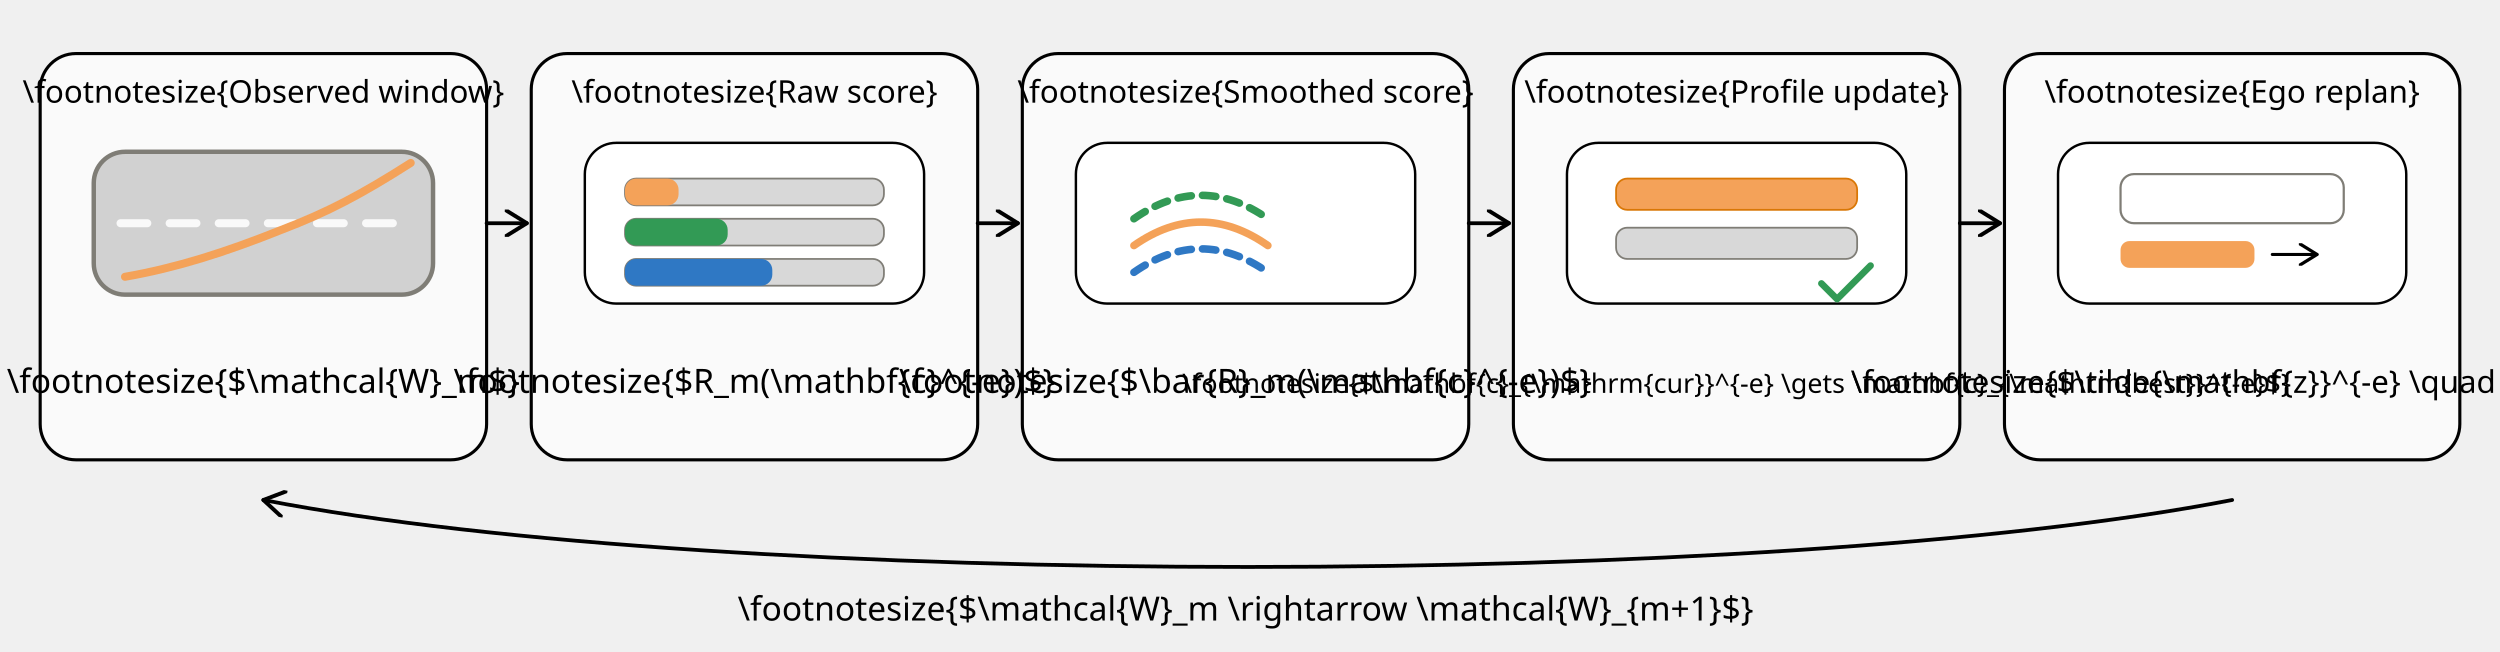
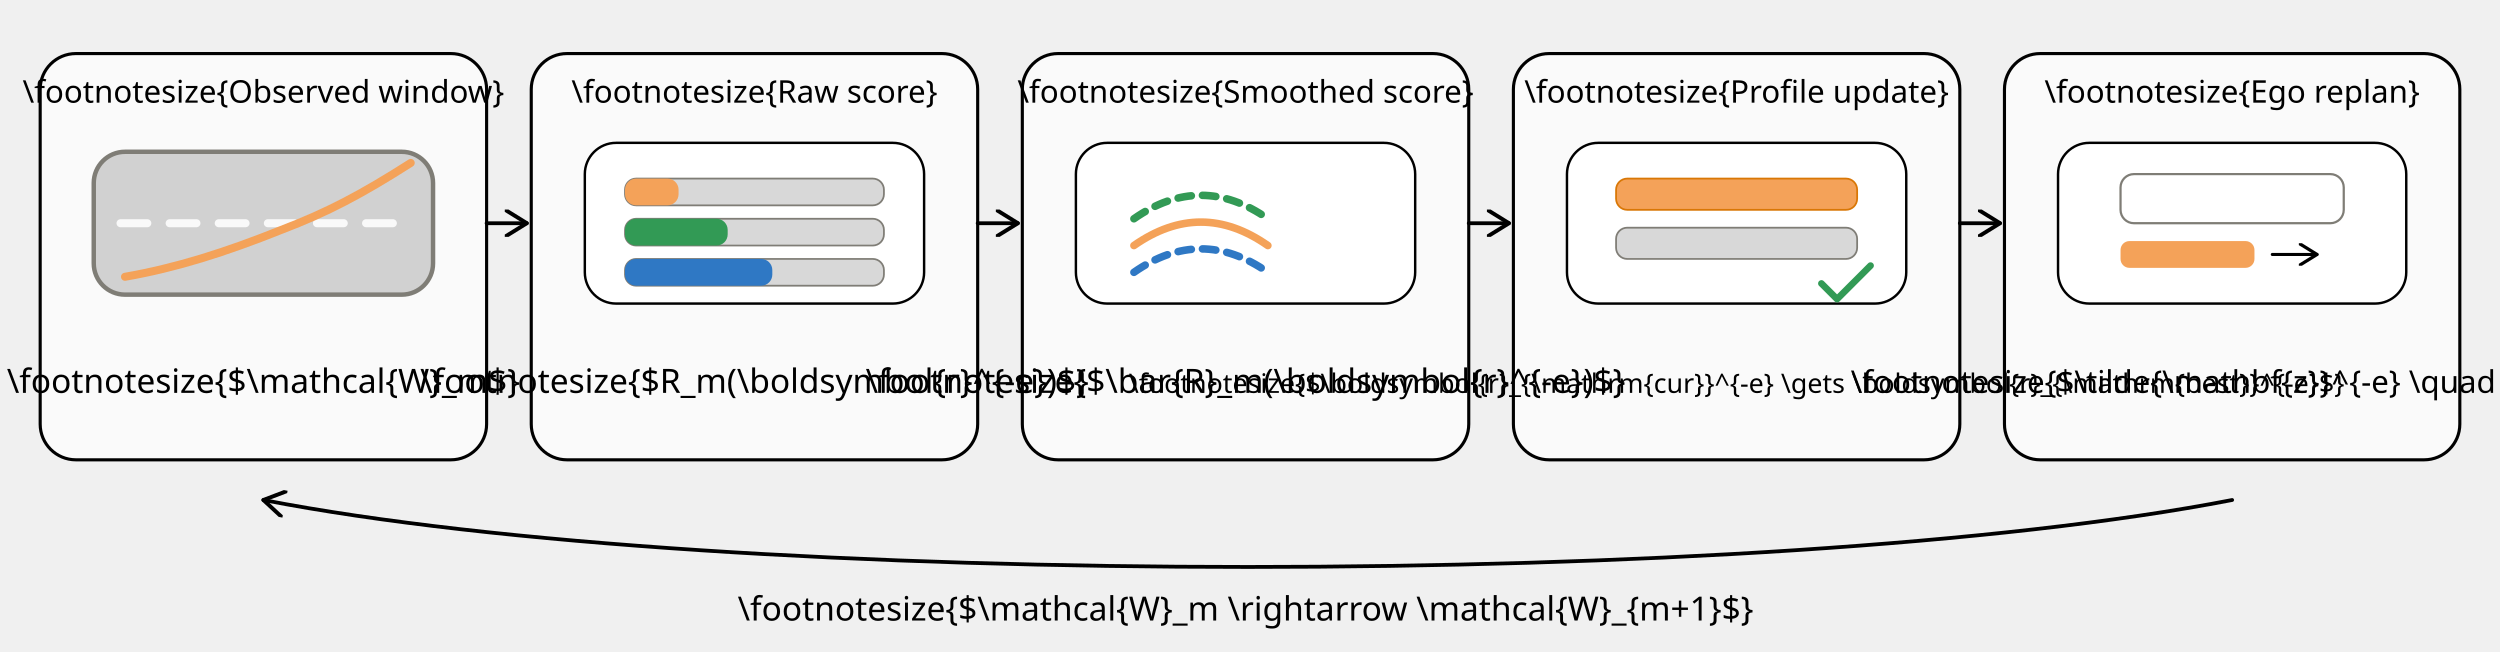
<svg xmlns="http://www.w3.org/2000/svg" width="1120" height="292" viewBox="0 0 1120 292" version="1.1">
  <defs>
    <marker id="arrow" markerWidth="7.2" markerHeight="7.2" refX="5.8" refY="3.6" orient="auto" markerUnits="strokeWidth">
      <path d="M 0 0 L 5.8 3.6 L 0 7.2" style="fill:none;stroke:#000000;stroke-width:1.05;stroke-linecap:round;stroke-linejoin:round" />
    </marker>
  </defs>
  <rect x="18" y="24" width="200" height="182" rx="16" ry="16" style="fill:#fafafa;stroke:#000000;stroke-width:1.4" />
  <rect x="238" y="24" width="200" height="182" rx="16" ry="16" style="fill:#fafafa;stroke:#000000;stroke-width:1.4" />
  <rect x="458" y="24" width="200" height="182" rx="16" ry="16" style="fill:#fafafa;stroke:#000000;stroke-width:1.4" />
  <rect x="678" y="24" width="200" height="182" rx="16" ry="16" style="fill:#fafafa;stroke:#000000;stroke-width:1.4" />
  <rect x="898" y="24" width="204" height="182" rx="16" ry="16" style="fill:#fafafa;stroke:#000000;stroke-width:1.4" />
  <text x="118" y="46" text-anchor="middle" style="font-family:Sans;font-size:14px">\footnotesize{Observed window}</text>
  <text x="338" y="46" text-anchor="middle" style="font-family:Sans;font-size:14px">\footnotesize{Raw score}</text>
  <text x="558" y="46" text-anchor="middle" style="font-family:Sans;font-size:14px">\footnotesize{Smoothed score}</text>
  <text x="778" y="46" text-anchor="middle" style="font-family:Sans;font-size:14px">\footnotesize{Profile update}</text>
  <text x="1000" y="46" text-anchor="middle" style="font-family:Sans;font-size:14px">\footnotesize{Ego replan}</text>
  <rect x="42" y="68" width="152" height="64" rx="14" ry="14" style="fill:#d1d1d1;stroke:#7f7d76;stroke-width:2.0" />
  <line x1="54" y1="100" x2="182" y2="100" style="stroke:#f9f9f9;stroke-width:3.6;stroke-dasharray:12,10;stroke-linecap:round" />
  <path d="M 56 124 C 79 120, 101 113, 126 103 C 147 95, 162 87, 184 73" style="fill:none;stroke:#f4a259;stroke-width:3.6;stroke-linecap:round" />
  <text x="118" y="176" text-anchor="middle" style="font-family:Sans;font-size:15px">\footnotesize{$\mathcal{W}_m$}</text>
  <rect x="262" y="64" width="152" height="72" rx="14" ry="14" style="fill:#ffffff;stroke:#000000;stroke-width:1.1" />
  <rect x="280" y="80" width="116" height="12" rx="5" ry="5" style="fill:#d8d8d8;stroke:#7f7d76;stroke-width:0.8" />
  <rect x="280" y="98" width="116" height="12" rx="5" ry="5" style="fill:#d8d8d8;stroke:#7f7d76;stroke-width:0.8" />
  <rect x="280" y="116" width="116" height="12" rx="5" ry="5" style="fill:#d8d8d8;stroke:#7f7d76;stroke-width:0.8" />
  <rect x="280" y="80" width="24" height="12" rx="5" ry="5" style="fill:#f4a259;stroke:none" />
  <rect x="280" y="98" width="46" height="12" rx="5" ry="5" style="fill:#329a55;stroke:none" />
  <rect x="280" y="116" width="66" height="12" rx="5" ry="5" style="fill:#2f78c4;stroke:none" />
-   <text x="338" y="176" text-anchor="middle" style="font-family:Sans;font-size:15px">\footnotesize{$R_m(\mathbf{c}^{-e})$}</text>
+   <text x="338" y="176" text-anchor="middle" style="font-family:Sans;font-size:15px">\footnotesize{$R_m(\boldsymbol{r}^{-e})$}</text>
  <rect x="482" y="64" width="152" height="72" rx="14" ry="14" style="fill:#ffffff;stroke:#000000;stroke-width:1.1" />
  <path d="M 508 98 C 528 84, 548 84, 568 98" style="fill:none;stroke:#329a55;stroke-width:3.4;stroke-linecap:round;stroke-dasharray:6,5" />
  <path d="M 508 110 C 528 96, 548 96, 568 110" style="fill:none;stroke:#f4a259;stroke-width:3.4;stroke-linecap:round" />
  <path d="M 508 122 C 528 108, 548 108, 568 122" style="fill:none;stroke:#2f78c4;stroke-width:3.4;stroke-linecap:round;stroke-dasharray:6,5" />
-   <text x="558" y="176" text-anchor="middle" style="font-family:Sans;font-size:15px">\footnotesize{$\bar{R}_m(\mathbf{c}^{-e})$}</text>
+   <text x="558" y="176" text-anchor="middle" style="font-family:Sans;font-size:15px">\footnotesize{$\bar{R}_m(\boldsymbol{r}^{-e})$}</text>
  <rect x="702" y="64" width="152" height="72" rx="14" ry="14" style="fill:#ffffff;stroke:#000000;stroke-width:1.1" />
  <rect x="724" y="80" width="108" height="14" rx="5" ry="5" style="fill:#f4a259;stroke:#d97706;stroke-width:0.8" />
  <rect x="724" y="102" width="108" height="14" rx="5" ry="5" style="fill:#d8d8d8;stroke:#7f7d76;stroke-width:0.8" />
  <path d="M 816 127 L 823 134 L 838 119" style="fill:none;stroke:#329a55;stroke-width:3;stroke-linecap:round;stroke-linejoin:round" />
-   <text x="778" y="176" text-anchor="middle" style="font-family:Sans;font-size:12px">\footnotesize{$\mathbf{c}_{\mathrm{cur}}^{-e} \gets \mathbf{c}_{\mathrm{best}}^{-e}$}</text>
+   <text x="778" y="176" text-anchor="middle" style="font-family:Sans;font-size:12px">\footnotesize{$\boldsymbol{r}_{\mathrm{cur}}^{-e} \gets \boldsymbol{r}_{\mathrm{best}}^{-e}$}</text>
  <rect x="922" y="64" width="156" height="72" rx="14" ry="14" style="fill:#ffffff;stroke:#000000;stroke-width:1.1" />
  <rect x="950" y="78" width="100" height="22" rx="6" ry="6" style="fill:none;stroke:#7f7d76;stroke-width:1.0" />
  <rect x="950" y="108" width="60" height="12" rx="4" ry="4" style="fill:#f4a259;stroke:none" />
  <path d="M 1018 114 L 1038 114" style="fill:none;stroke:#000000;stroke-width:1.4;stroke-linecap:round;marker-end:url(#arrow)" />
  <text x="1000" y="176" text-anchor="middle" style="font-family:Sans;font-size:14px">\footnotesize{$\tilde{\mathbf{z}}^{-e} \quad u_t^e$}</text>
  <path d="M 218 100 L 236 100" style="fill:none;stroke:#000000;stroke-width:1.7;stroke-linecap:round;marker-end:url(#arrow)" />
  <path d="M 438 100 L 456 100" style="fill:none;stroke:#000000;stroke-width:1.7;stroke-linecap:round;marker-end:url(#arrow)" />
  <path d="M 658 100 L 676 100" style="fill:none;stroke:#000000;stroke-width:1.7;stroke-linecap:round;marker-end:url(#arrow)" />
  <path d="M 878 100 L 896 100" style="fill:none;stroke:#000000;stroke-width:1.7;stroke-linecap:round;marker-end:url(#arrow)" />
  <path d="M 1000 224 C 794 264, 324 264, 118 224" style="fill:none;stroke:#000000;stroke-width:1.7;stroke-linecap:round;marker-end:url(#arrow)" />
  <text x="558" y="278" text-anchor="middle" style="font-family:Sans;font-size:15px">\footnotesize{$\mathcal{W}_m \rightarrow \mathcal{W}_{m+1}$}</text>
</svg>
